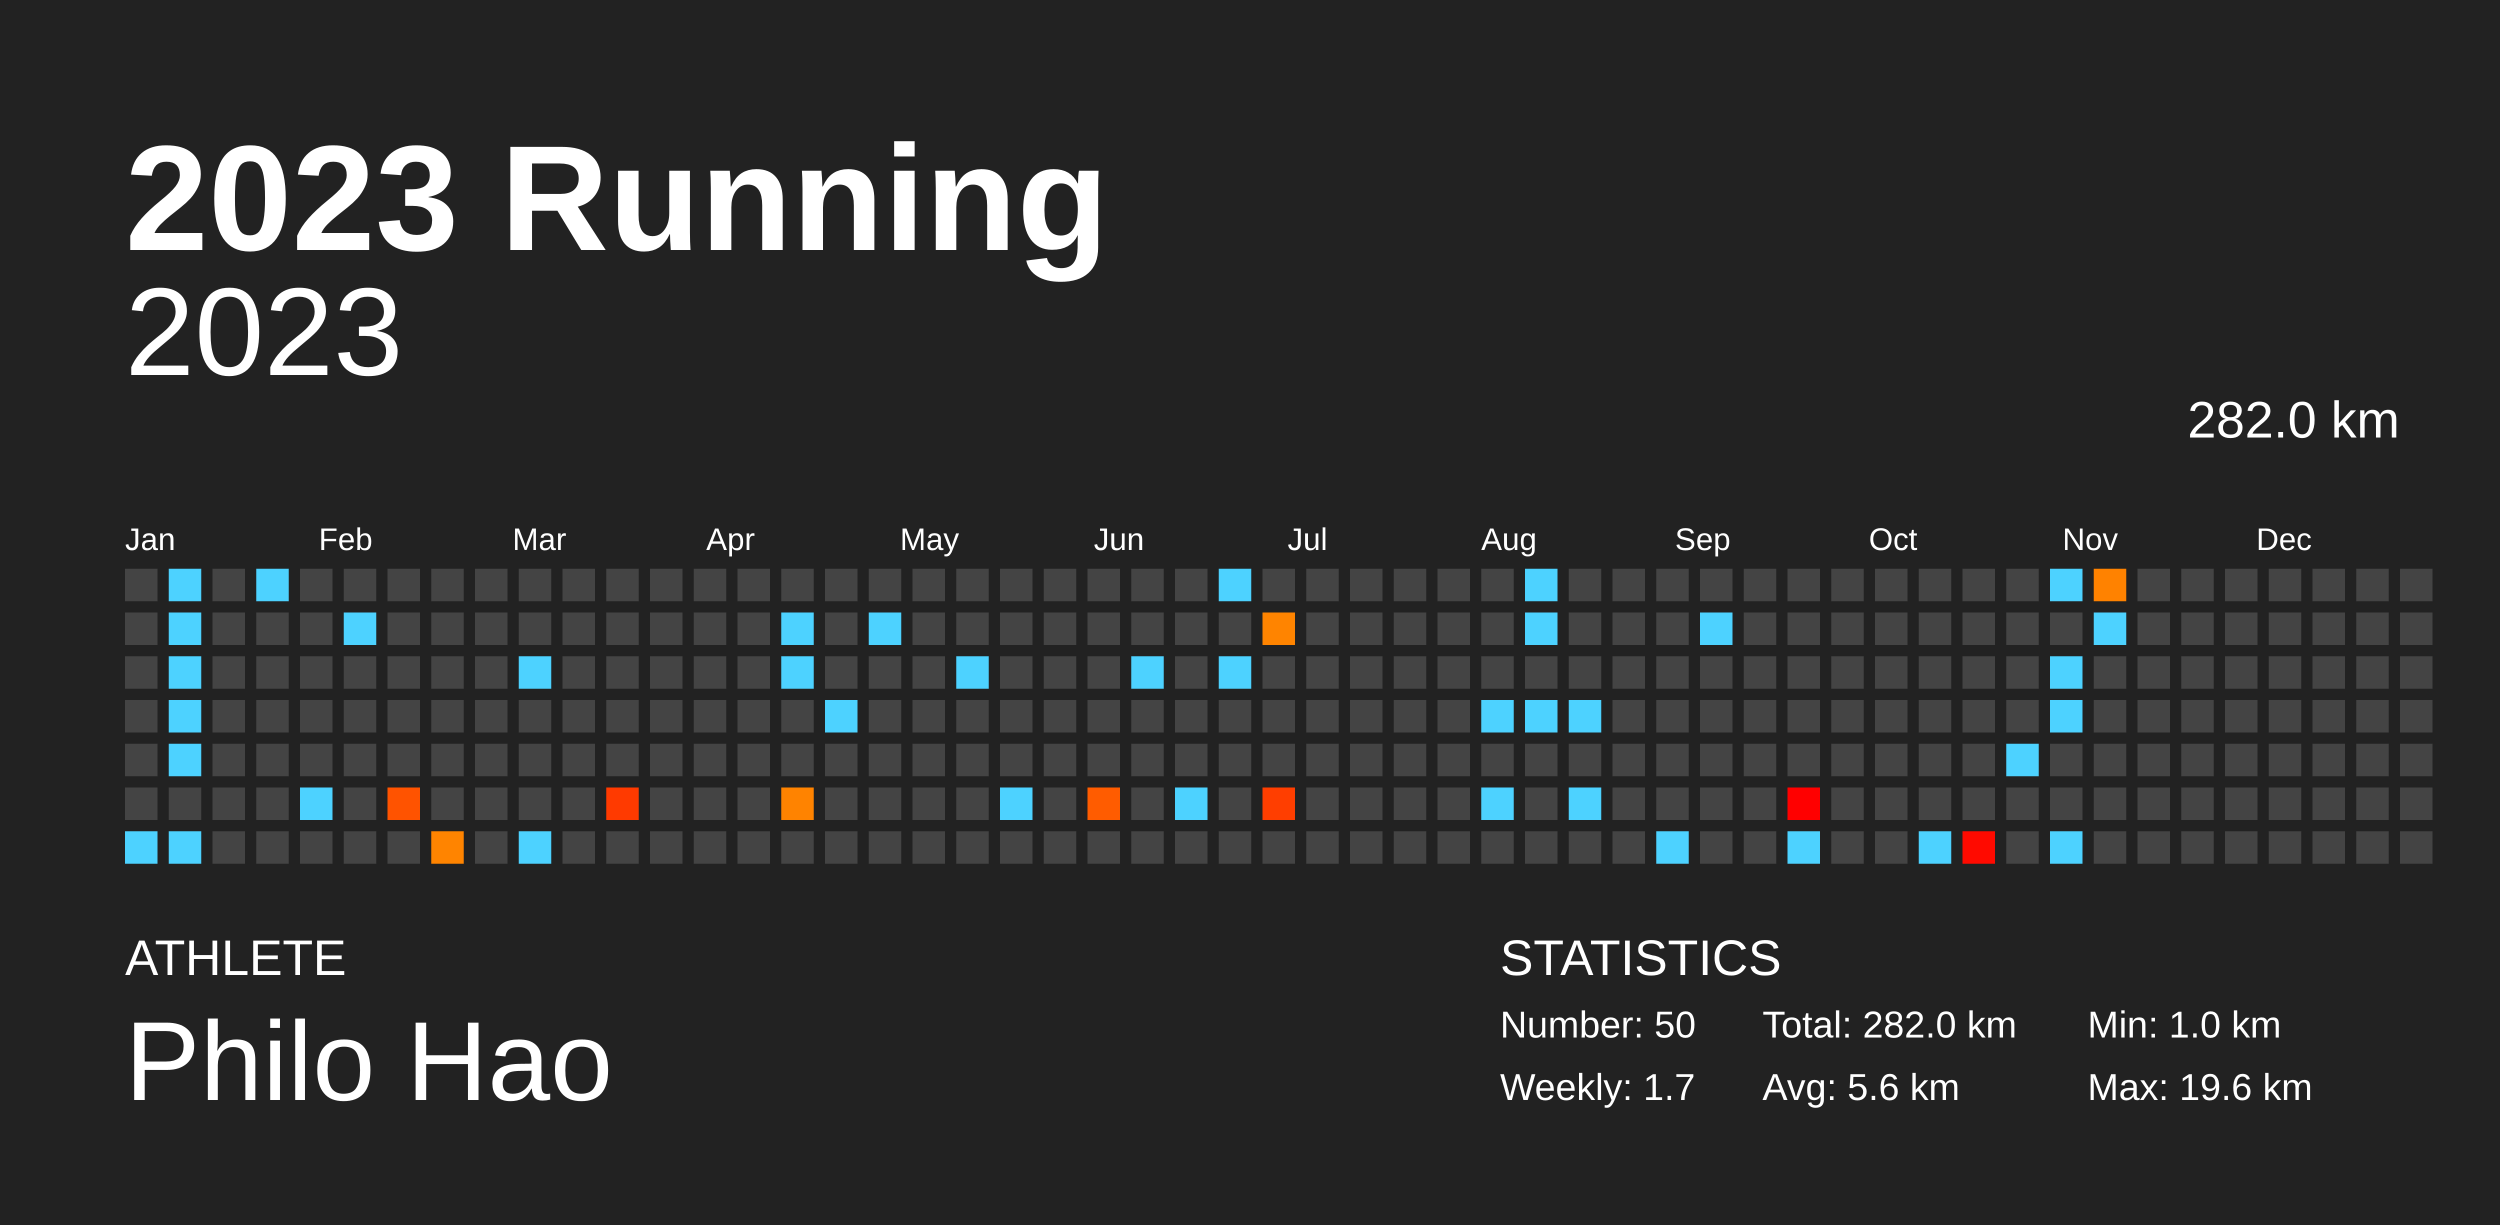
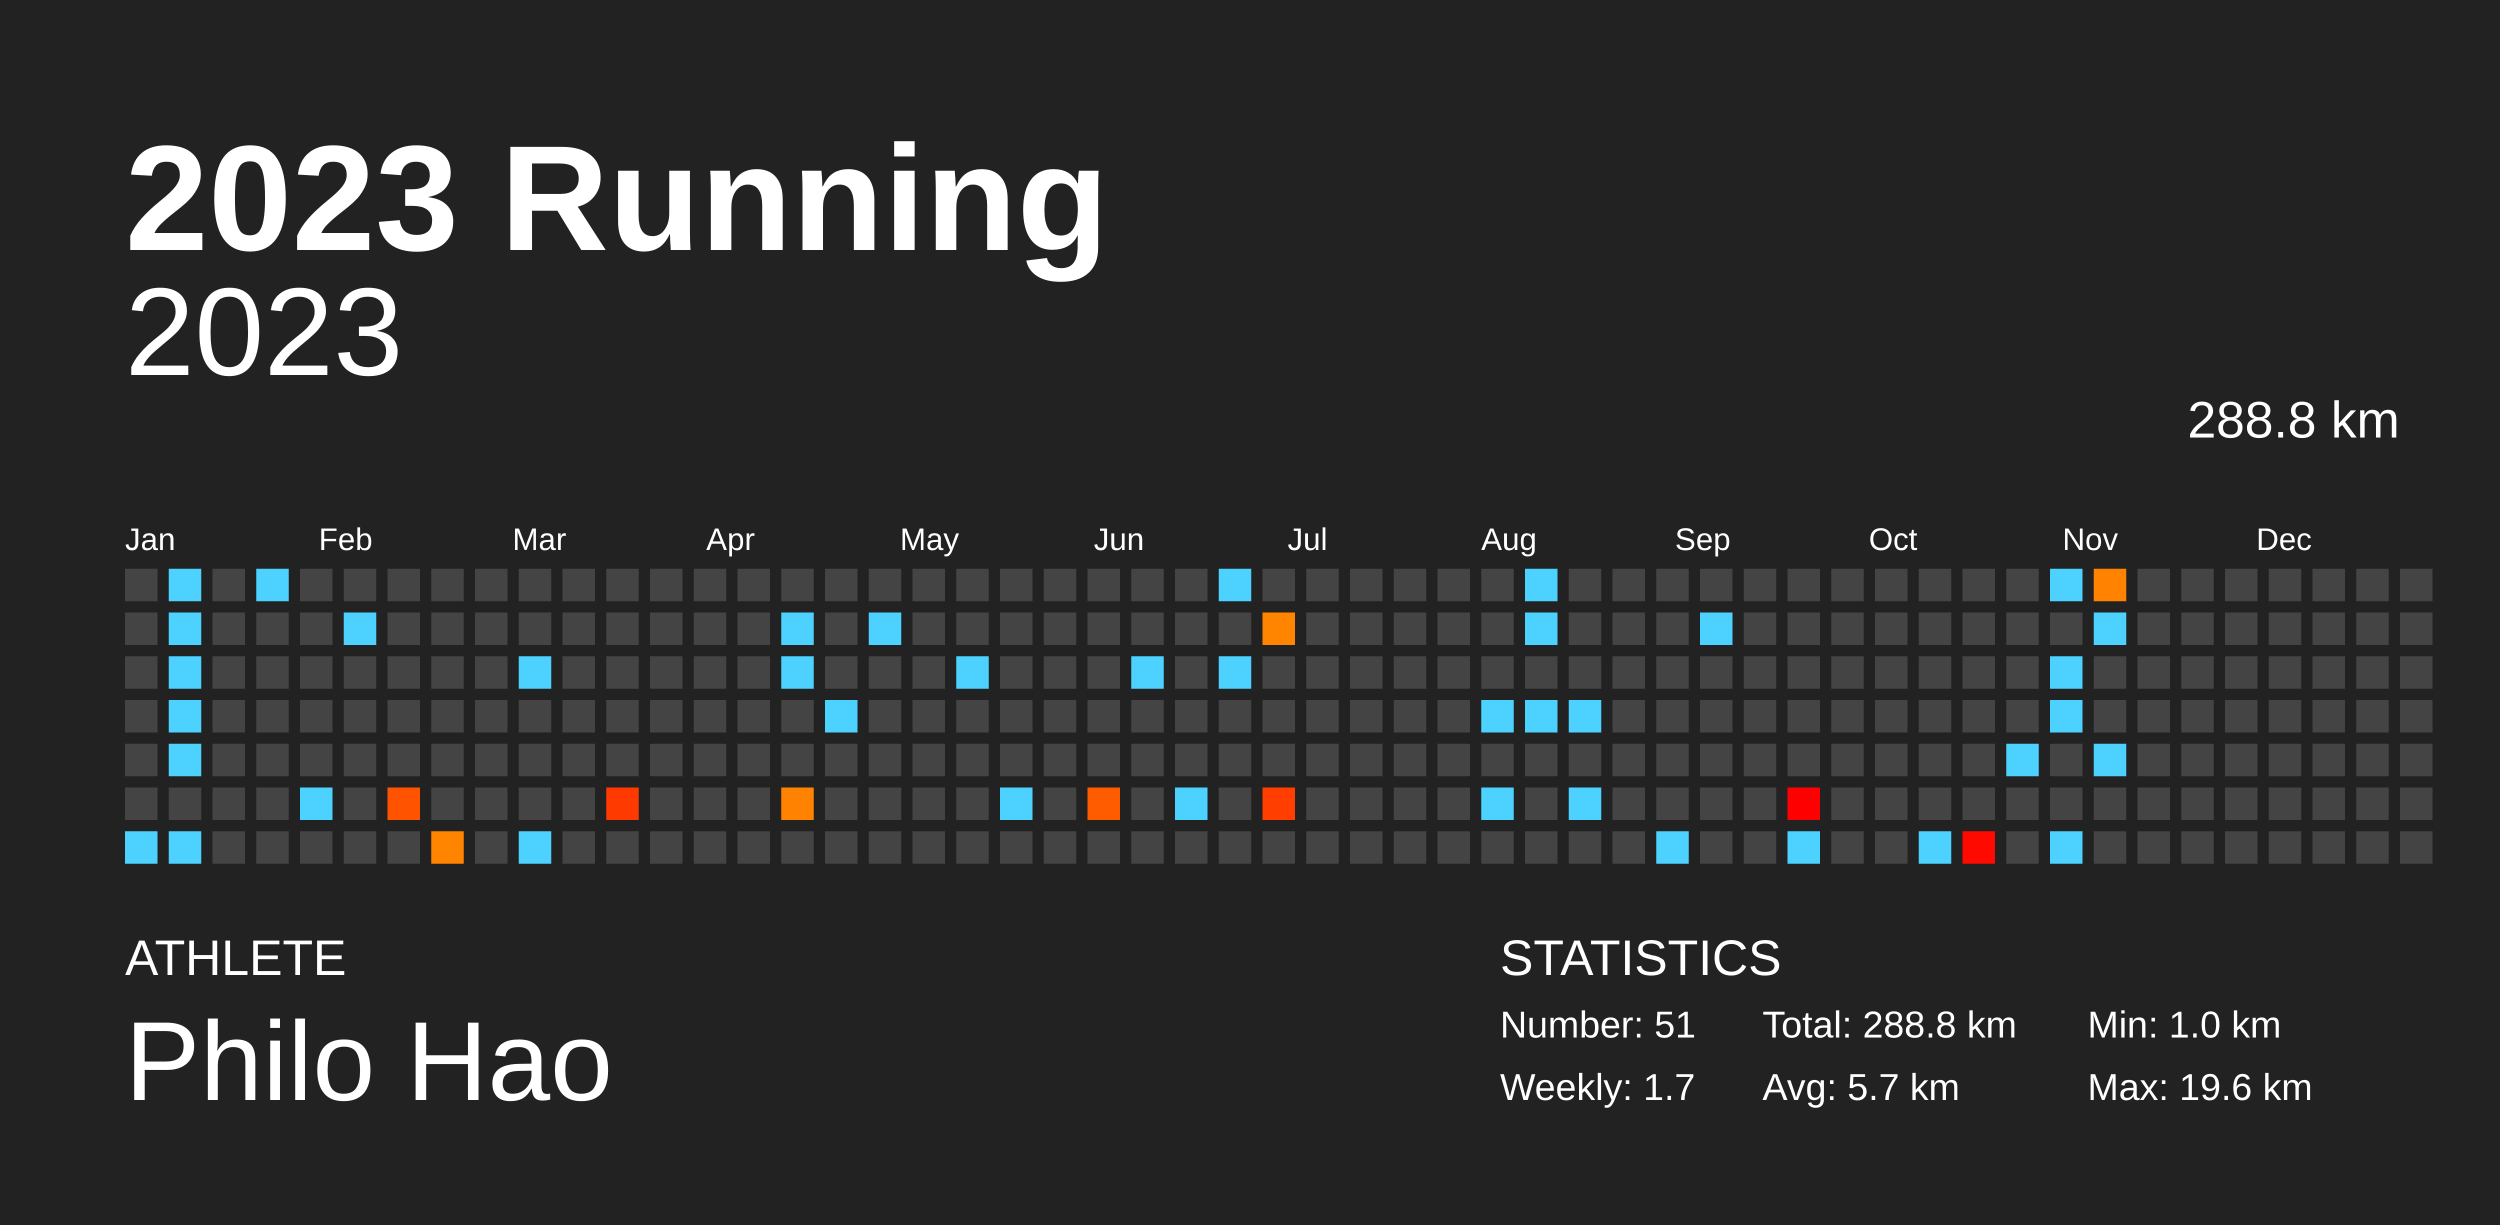
<svg xmlns="http://www.w3.org/2000/svg" baseProfile="full" height="98mm" version="1.1" viewBox="0,0,200,98" width="200mm">
  <defs />
  <rect fill="#222222" height="98" width="200" x="0" y="0" />
  <text fill="#FFFFFF" style="font-size:12px; font-family:Arial; font-weight:bold;" x="10" y="20">2023 Running</text>
  <text fill="#FFFFFF" style="font-size:4px; font-family:Arial" x="10" y="78">ATHLETE</text>
  <text fill="#FFFFFF" style="font-size:9px; font-family:Arial" x="10" y="88">Philo Hao</text>
  <text fill="#FFFFFF" style="font-size:4px; font-family:Arial" x="120" y="78">STATISTICS</text>
-   <text fill="#FFFFFF" style="font-size:3px; font-family:Arial" x="120" y="83">Number: 50</text>
+   <text fill="#FFFFFF" style="font-size:3px; font-family:Arial" x="120" y="83">Number: 51</text>
  <text fill="#FFFFFF" style="font-size:3px; font-family:Arial" x="120" y="88">Weekly: 1.7</text>
-   <text fill="#FFFFFF" style="font-size:3px; font-family:Arial" x="141" y="83">Total: 282.0 km</text>
-   <text fill="#FFFFFF" style="font-size:3px; font-family:Arial" x="141" y="88">Avg: 5.6 km</text>
+   <text fill="#FFFFFF" style="font-size:3px; font-family:Arial" x="141" y="83">Total: 288.8 km</text>
+   <text fill="#FFFFFF" style="font-size:3px; font-family:Arial" x="141" y="88">Avg: 5.7 km</text>
  <text fill="#FFFFFF" style="font-size:3px; font-family:Arial" x="167" y="83">Min: 1.0 km</text>
  <text fill="#FFFFFF" style="font-size:3px; font-family:Arial" x="167" y="88">Max: 19.6 km</text>
  <text alignment-baseline="hanging" fill="#FFFFFF" style="font-size:10.0px; font-family:Arial;" x="10" y="30">2023</text>
-   <text alignment-baseline="hanging" fill="#FFFFFF" style="font-size:4.125px; font-family:Arial;" x="175" y="35">282.0 km</text>
+   <text alignment-baseline="hanging" fill="#FFFFFF" style="font-size:4.125px; font-family:Arial;" x="175" y="35">288.8 km</text>
  <text fill="#FFFFFF" style="font-size:2.5px; font-family:Arial" x="10.0" y="44">Jan</text>
  <text fill="#FFFFFF" style="font-size:2.5px; font-family:Arial" x="25.5" y="44">Feb</text>
  <text fill="#FFFFFF" style="font-size:2.5px; font-family:Arial" x="41.0" y="44">Mar</text>
  <text fill="#FFFFFF" style="font-size:2.5px; font-family:Arial" x="56.5" y="44">Apr</text>
  <text fill="#FFFFFF" style="font-size:2.5px; font-family:Arial" x="72.0" y="44">May</text>
  <text fill="#FFFFFF" style="font-size:2.5px; font-family:Arial" x="87.5" y="44">Jun</text>
  <text fill="#FFFFFF" style="font-size:2.5px; font-family:Arial" x="103.0" y="44">Jul</text>
  <text fill="#FFFFFF" style="font-size:2.5px; font-family:Arial" x="118.5" y="44">Aug</text>
  <text fill="#FFFFFF" style="font-size:2.5px; font-family:Arial" x="134.0" y="44">Sep</text>
  <text fill="#FFFFFF" style="font-size:2.5px; font-family:Arial" x="149.5" y="44">Oct</text>
  <text fill="#FFFFFF" style="font-size:2.5px; font-family:Arial" x="165.0" y="44">Nov</text>
  <text fill="#FFFFFF" style="font-size:2.5px; font-family:Arial" x="180.5" y="44">Dec</text>
  <rect fill="#444444" height="2.6" width="2.6" x="10.0" y="45.5" />
  <rect fill="#444444" height="2.6" width="2.6" x="10.0" y="49.0" />
  <rect fill="#444444" height="2.6" width="2.6" x="10.0" y="52.5" />
  <rect fill="#444444" height="2.6" width="2.6" x="10.0" y="56.0" />
  <rect fill="#444444" height="2.6" width="2.6" x="10.0" y="59.5" />
  <rect fill="#444444" height="2.6" width="2.6" x="10.0" y="63.0" />
  <rect fill="#4dd2ff" height="2.6" width="2.6" x="10.0" y="66.5" />
  <rect fill="#4dd2ff" height="2.6" width="2.6" x="13.5" y="45.5" />
  <rect fill="#4dd2ff" height="2.6" width="2.6" x="13.5" y="49.0" />
  <rect fill="#4dd2ff" height="2.6" width="2.6" x="13.5" y="52.5" />
  <rect fill="#4dd2ff" height="2.6" width="2.6" x="13.5" y="56.0" />
  <rect fill="#4dd2ff" height="2.6" width="2.6" x="13.5" y="59.5" />
  <rect fill="#444444" height="2.6" width="2.6" x="13.5" y="63.0" />
  <rect fill="#4dd2ff" height="2.6" width="2.6" x="13.5" y="66.5" />
  <rect fill="#444444" height="2.6" width="2.6" x="17.0" y="45.5" />
  <rect fill="#444444" height="2.6" width="2.6" x="17.0" y="49.0" />
  <rect fill="#444444" height="2.6" width="2.6" x="17.0" y="52.5" />
  <rect fill="#444444" height="2.6" width="2.6" x="17.0" y="56.0" />
  <rect fill="#444444" height="2.6" width="2.6" x="17.0" y="59.5" />
  <rect fill="#444444" height="2.6" width="2.6" x="17.0" y="63.0" />
  <rect fill="#444444" height="2.6" width="2.6" x="17.0" y="66.5" />
  <rect fill="#4dd2ff" height="2.6" width="2.6" x="20.5" y="45.5" />
  <rect fill="#444444" height="2.6" width="2.6" x="20.5" y="49.0" />
  <rect fill="#444444" height="2.6" width="2.6" x="20.5" y="52.5" />
  <rect fill="#444444" height="2.6" width="2.6" x="20.5" y="56.0" />
  <rect fill="#444444" height="2.6" width="2.6" x="20.5" y="59.5" />
  <rect fill="#444444" height="2.6" width="2.6" x="20.5" y="63.0" />
  <rect fill="#444444" height="2.6" width="2.6" x="20.5" y="66.5" />
  <rect fill="#444444" height="2.6" width="2.6" x="24.0" y="45.5" />
  <rect fill="#444444" height="2.6" width="2.6" x="24.0" y="49.0" />
  <rect fill="#444444" height="2.6" width="2.6" x="24.0" y="52.5" />
  <rect fill="#444444" height="2.6" width="2.6" x="24.0" y="56.0" />
  <rect fill="#444444" height="2.6" width="2.6" x="24.0" y="59.5" />
  <rect fill="#4dd2ff" height="2.6" width="2.6" x="24.0" y="63.0" />
  <rect fill="#444444" height="2.6" width="2.6" x="24.0" y="66.5" />
  <rect fill="#444444" height="2.6" width="2.6" x="27.5" y="45.5" />
  <rect fill="#4dd2ff" height="2.6" width="2.6" x="27.5" y="49.0" />
  <rect fill="#444444" height="2.6" width="2.6" x="27.5" y="52.5" />
  <rect fill="#444444" height="2.6" width="2.6" x="27.5" y="56.0" />
  <rect fill="#444444" height="2.6" width="2.6" x="27.5" y="59.5" />
  <rect fill="#444444" height="2.6" width="2.6" x="27.5" y="63.0" />
  <rect fill="#444444" height="2.6" width="2.6" x="27.5" y="66.5" />
  <rect fill="#444444" height="2.6" width="2.6" x="31.0" y="45.5" />
  <rect fill="#444444" height="2.6" width="2.6" x="31.0" y="49.0" />
  <rect fill="#444444" height="2.6" width="2.6" x="31.0" y="52.5" />
  <rect fill="#444444" height="2.6" width="2.6" x="31.0" y="56.0" />
  <rect fill="#444444" height="2.6" width="2.6" x="31.0" y="59.5" />
  <rect fill="#ff5300" height="2.6" width="2.6" x="31.0" y="63.0" />
  <rect fill="#444444" height="2.6" width="2.6" x="31.0" y="66.5" />
  <rect fill="#444444" height="2.6" width="2.6" x="34.5" y="45.5" />
  <rect fill="#444444" height="2.6" width="2.6" x="34.5" y="49.0" />
  <rect fill="#444444" height="2.6" width="2.6" x="34.5" y="52.5" />
  <rect fill="#444444" height="2.6" width="2.6" x="34.5" y="56.0" />
  <rect fill="#444444" height="2.6" width="2.6" x="34.5" y="59.5" />
  <rect fill="#444444" height="2.6" width="2.6" x="34.5" y="63.0" />
  <rect fill="#ff8400" height="2.6" width="2.6" x="34.5" y="66.5" />
  <rect fill="#444444" height="2.6" width="2.6" x="38.0" y="45.5" />
  <rect fill="#444444" height="2.6" width="2.6" x="38.0" y="49.0" />
  <rect fill="#444444" height="2.6" width="2.6" x="38.0" y="52.5" />
  <rect fill="#444444" height="2.6" width="2.6" x="38.0" y="56.0" />
  <rect fill="#444444" height="2.6" width="2.6" x="38.0" y="59.5" />
  <rect fill="#444444" height="2.6" width="2.6" x="38.0" y="63.0" />
  <rect fill="#444444" height="2.6" width="2.6" x="38.0" y="66.5" />
  <rect fill="#444444" height="2.6" width="2.6" x="41.5" y="45.5" />
  <rect fill="#444444" height="2.6" width="2.6" x="41.5" y="49.0" />
  <rect fill="#4dd2ff" height="2.6" width="2.6" x="41.5" y="52.5" />
  <rect fill="#444444" height="2.6" width="2.6" x="41.5" y="56.0" />
  <rect fill="#444444" height="2.6" width="2.6" x="41.5" y="59.5" />
  <rect fill="#444444" height="2.6" width="2.6" x="41.5" y="63.0" />
  <rect fill="#4dd2ff" height="2.6" width="2.6" x="41.5" y="66.5" />
  <rect fill="#444444" height="2.6" width="2.6" x="45.0" y="45.5" />
  <rect fill="#444444" height="2.6" width="2.6" x="45.0" y="49.0" />
  <rect fill="#444444" height="2.6" width="2.6" x="45.0" y="52.5" />
  <rect fill="#444444" height="2.6" width="2.6" x="45.0" y="56.0" />
  <rect fill="#444444" height="2.6" width="2.6" x="45.0" y="59.5" />
  <rect fill="#444444" height="2.6" width="2.6" x="45.0" y="63.0" />
  <rect fill="#444444" height="2.6" width="2.6" x="45.0" y="66.5" />
  <rect fill="#444444" height="2.6" width="2.6" x="48.5" y="45.5" />
  <rect fill="#444444" height="2.6" width="2.6" x="48.5" y="49.0" />
  <rect fill="#444444" height="2.6" width="2.6" x="48.5" y="52.5" />
  <rect fill="#444444" height="2.6" width="2.6" x="48.5" y="56.0" />
  <rect fill="#444444" height="2.6" width="2.6" x="48.5" y="59.5" />
  <rect fill="#ff3a00" height="2.6" width="2.6" x="48.5" y="63.0" />
  <rect fill="#444444" height="2.6" width="2.6" x="48.5" y="66.5" />
  <rect fill="#444444" height="2.6" width="2.6" x="52.0" y="45.5" />
  <rect fill="#444444" height="2.6" width="2.6" x="52.0" y="49.0" />
  <rect fill="#444444" height="2.6" width="2.6" x="52.0" y="52.5" />
  <rect fill="#444444" height="2.6" width="2.6" x="52.0" y="56.0" />
  <rect fill="#444444" height="2.6" width="2.6" x="52.0" y="59.5" />
  <rect fill="#444444" height="2.6" width="2.6" x="52.0" y="63.0" />
  <rect fill="#444444" height="2.6" width="2.6" x="52.0" y="66.5" />
  <rect fill="#444444" height="2.6" width="2.6" x="55.5" y="45.5" />
  <rect fill="#444444" height="2.6" width="2.6" x="55.5" y="49.0" />
  <rect fill="#444444" height="2.6" width="2.6" x="55.5" y="52.5" />
  <rect fill="#444444" height="2.6" width="2.6" x="55.5" y="56.0" />
  <rect fill="#444444" height="2.6" width="2.6" x="55.5" y="59.5" />
  <rect fill="#444444" height="2.6" width="2.6" x="55.5" y="63.0" />
  <rect fill="#444444" height="2.6" width="2.6" x="55.5" y="66.5" />
  <rect fill="#444444" height="2.6" width="2.6" x="59.0" y="45.5" />
  <rect fill="#444444" height="2.6" width="2.6" x="59.0" y="49.0" />
  <rect fill="#444444" height="2.6" width="2.6" x="59.0" y="52.5" />
  <rect fill="#444444" height="2.6" width="2.6" x="59.0" y="56.0" />
  <rect fill="#444444" height="2.6" width="2.6" x="59.0" y="59.5" />
  <rect fill="#444444" height="2.6" width="2.6" x="59.0" y="63.0" />
  <rect fill="#444444" height="2.6" width="2.6" x="59.0" y="66.5" />
  <rect fill="#444444" height="2.6" width="2.6" x="62.5" y="45.5" />
  <rect fill="#4dd2ff" height="2.6" width="2.6" x="62.5" y="49.0" />
  <rect fill="#4dd2ff" height="2.6" width="2.6" x="62.5" y="52.5" />
  <rect fill="#444444" height="2.6" width="2.6" x="62.5" y="56.0" />
  <rect fill="#444444" height="2.6" width="2.6" x="62.5" y="59.5" />
  <rect fill="#ff8300" height="2.6" width="2.6" x="62.5" y="63.0" />
  <rect fill="#444444" height="2.6" width="2.6" x="62.5" y="66.5" />
  <rect fill="#444444" height="2.6" width="2.6" x="66.0" y="45.5" />
  <rect fill="#444444" height="2.6" width="2.6" x="66.0" y="49.0" />
  <rect fill="#444444" height="2.6" width="2.6" x="66.0" y="52.5" />
  <rect fill="#4dd2ff" height="2.6" width="2.6" x="66.0" y="56.0" />
  <rect fill="#444444" height="2.6" width="2.6" x="66.0" y="59.5" />
  <rect fill="#444444" height="2.6" width="2.6" x="66.0" y="63.0" />
  <rect fill="#444444" height="2.6" width="2.6" x="66.0" y="66.5" />
  <rect fill="#444444" height="2.6" width="2.6" x="69.5" y="45.5" />
  <rect fill="#4dd2ff" height="2.6" width="2.6" x="69.5" y="49.0" />
  <rect fill="#444444" height="2.6" width="2.6" x="69.5" y="52.5" />
  <rect fill="#444444" height="2.6" width="2.6" x="69.5" y="56.0" />
  <rect fill="#444444" height="2.6" width="2.6" x="69.5" y="59.5" />
  <rect fill="#444444" height="2.6" width="2.6" x="69.5" y="63.0" />
  <rect fill="#444444" height="2.6" width="2.6" x="69.5" y="66.5" />
  <rect fill="#444444" height="2.6" width="2.6" x="73.0" y="45.5" />
  <rect fill="#444444" height="2.6" width="2.6" x="73.0" y="49.0" />
  <rect fill="#444444" height="2.6" width="2.6" x="73.0" y="52.5" />
  <rect fill="#444444" height="2.6" width="2.6" x="73.0" y="56.0" />
  <rect fill="#444444" height="2.6" width="2.6" x="73.0" y="59.5" />
  <rect fill="#444444" height="2.6" width="2.6" x="73.0" y="63.0" />
  <rect fill="#444444" height="2.6" width="2.6" x="73.0" y="66.5" />
  <rect fill="#444444" height="2.6" width="2.6" x="76.5" y="45.5" />
  <rect fill="#444444" height="2.6" width="2.6" x="76.5" y="49.0" />
  <rect fill="#4dd2ff" height="2.6" width="2.6" x="76.5" y="52.5" />
  <rect fill="#444444" height="2.6" width="2.6" x="76.5" y="56.0" />
  <rect fill="#444444" height="2.6" width="2.6" x="76.5" y="59.5" />
  <rect fill="#444444" height="2.6" width="2.6" x="76.5" y="63.0" />
  <rect fill="#444444" height="2.6" width="2.6" x="76.5" y="66.5" />
  <rect fill="#444444" height="2.6" width="2.6" x="80.0" y="45.5" />
  <rect fill="#444444" height="2.6" width="2.6" x="80.0" y="49.0" />
  <rect fill="#444444" height="2.6" width="2.6" x="80.0" y="52.5" />
  <rect fill="#444444" height="2.6" width="2.6" x="80.0" y="56.0" />
  <rect fill="#444444" height="2.6" width="2.6" x="80.0" y="59.5" />
  <rect fill="#4dd2ff" height="2.6" width="2.6" x="80.0" y="63.0" />
  <rect fill="#444444" height="2.6" width="2.6" x="80.0" y="66.5" />
  <rect fill="#444444" height="2.6" width="2.6" x="83.5" y="45.5" />
  <rect fill="#444444" height="2.6" width="2.6" x="83.5" y="49.0" />
  <rect fill="#444444" height="2.6" width="2.6" x="83.5" y="52.5" />
  <rect fill="#444444" height="2.6" width="2.6" x="83.5" y="56.0" />
  <rect fill="#444444" height="2.6" width="2.6" x="83.5" y="59.5" />
  <rect fill="#444444" height="2.6" width="2.6" x="83.5" y="63.0" />
  <rect fill="#444444" height="2.6" width="2.6" x="83.5" y="66.5" />
  <rect fill="#444444" height="2.6" width="2.6" x="87.0" y="45.5" />
  <rect fill="#444444" height="2.6" width="2.6" x="87.0" y="49.0" />
  <rect fill="#444444" height="2.6" width="2.6" x="87.0" y="52.5" />
  <rect fill="#444444" height="2.6" width="2.6" x="87.0" y="56.0" />
  <rect fill="#444444" height="2.6" width="2.6" x="87.0" y="59.5" />
  <rect fill="#ff5c00" height="2.6" width="2.6" x="87.0" y="63.0" />
  <rect fill="#444444" height="2.6" width="2.6" x="87.0" y="66.5" />
  <rect fill="#444444" height="2.6" width="2.6" x="90.5" y="45.5" />
  <rect fill="#444444" height="2.6" width="2.6" x="90.5" y="49.0" />
  <rect fill="#4dd2ff" height="2.6" width="2.6" x="90.5" y="52.5" />
  <rect fill="#444444" height="2.6" width="2.6" x="90.5" y="56.0" />
  <rect fill="#444444" height="2.6" width="2.6" x="90.5" y="59.5" />
  <rect fill="#444444" height="2.6" width="2.6" x="90.5" y="63.0" />
  <rect fill="#444444" height="2.6" width="2.6" x="90.5" y="66.5" />
  <rect fill="#444444" height="2.6" width="2.6" x="94.0" y="45.5" />
  <rect fill="#444444" height="2.6" width="2.6" x="94.0" y="49.0" />
  <rect fill="#444444" height="2.6" width="2.6" x="94.0" y="52.5" />
  <rect fill="#444444" height="2.6" width="2.6" x="94.0" y="56.0" />
  <rect fill="#444444" height="2.6" width="2.6" x="94.0" y="59.5" />
  <rect fill="#4dd2ff" height="2.6" width="2.6" x="94.0" y="63.0" />
  <rect fill="#444444" height="2.6" width="2.6" x="94.0" y="66.5" />
  <rect fill="#4dd2ff" height="2.6" width="2.6" x="97.5" y="45.5" />
  <rect fill="#444444" height="2.6" width="2.6" x="97.5" y="49.0" />
  <rect fill="#4dd2ff" height="2.6" width="2.6" x="97.5" y="52.5" />
  <rect fill="#444444" height="2.6" width="2.6" x="97.5" y="56.0" />
  <rect fill="#444444" height="2.6" width="2.6" x="97.5" y="59.5" />
  <rect fill="#444444" height="2.6" width="2.6" x="97.5" y="63.0" />
  <rect fill="#444444" height="2.6" width="2.6" x="97.5" y="66.5" />
  <rect fill="#444444" height="2.6" width="2.6" x="101.0" y="45.5" />
  <rect fill="#ff8400" height="2.6" width="2.6" x="101.0" y="49.0" />
  <rect fill="#444444" height="2.6" width="2.6" x="101.0" y="52.5" />
  <rect fill="#444444" height="2.6" width="2.6" x="101.0" y="56.0" />
  <rect fill="#444444" height="2.6" width="2.6" x="101.0" y="59.5" />
  <rect fill="#ff3e00" height="2.6" width="2.6" x="101.0" y="63.0" />
  <rect fill="#444444" height="2.6" width="2.6" x="101.0" y="66.5" />
  <rect fill="#444444" height="2.6" width="2.6" x="104.5" y="45.5" />
  <rect fill="#444444" height="2.6" width="2.6" x="104.5" y="49.0" />
  <rect fill="#444444" height="2.6" width="2.6" x="104.5" y="52.5" />
  <rect fill="#444444" height="2.6" width="2.6" x="104.5" y="56.0" />
  <rect fill="#444444" height="2.6" width="2.6" x="104.5" y="59.5" />
  <rect fill="#444444" height="2.6" width="2.6" x="104.5" y="63.0" />
  <rect fill="#444444" height="2.6" width="2.6" x="104.5" y="66.5" />
  <rect fill="#444444" height="2.6" width="2.6" x="108.0" y="45.5" />
  <rect fill="#444444" height="2.6" width="2.6" x="108.0" y="49.0" />
  <rect fill="#444444" height="2.6" width="2.6" x="108.0" y="52.5" />
  <rect fill="#444444" height="2.6" width="2.6" x="108.0" y="56.0" />
  <rect fill="#444444" height="2.6" width="2.6" x="108.0" y="59.5" />
  <rect fill="#444444" height="2.6" width="2.6" x="108.0" y="63.0" />
  <rect fill="#444444" height="2.6" width="2.6" x="108.0" y="66.5" />
  <rect fill="#444444" height="2.6" width="2.6" x="111.5" y="45.5" />
  <rect fill="#444444" height="2.6" width="2.6" x="111.5" y="49.0" />
  <rect fill="#444444" height="2.6" width="2.6" x="111.5" y="52.5" />
  <rect fill="#444444" height="2.6" width="2.6" x="111.5" y="56.0" />
  <rect fill="#444444" height="2.6" width="2.6" x="111.5" y="59.5" />
  <rect fill="#444444" height="2.6" width="2.6" x="111.5" y="63.0" />
  <rect fill="#444444" height="2.6" width="2.6" x="111.5" y="66.5" />
  <rect fill="#444444" height="2.6" width="2.6" x="115.0" y="45.5" />
  <rect fill="#444444" height="2.6" width="2.6" x="115.0" y="49.0" />
  <rect fill="#444444" height="2.6" width="2.6" x="115.0" y="52.5" />
  <rect fill="#444444" height="2.6" width="2.6" x="115.0" y="56.0" />
  <rect fill="#444444" height="2.6" width="2.6" x="115.0" y="59.5" />
  <rect fill="#444444" height="2.6" width="2.6" x="115.0" y="63.0" />
  <rect fill="#444444" height="2.6" width="2.6" x="115.0" y="66.5" />
  <rect fill="#444444" height="2.6" width="2.6" x="118.5" y="45.5" />
  <rect fill="#444444" height="2.6" width="2.6" x="118.5" y="49.0" />
  <rect fill="#444444" height="2.6" width="2.6" x="118.5" y="52.5" />
  <rect fill="#4dd2ff" height="2.6" width="2.6" x="118.5" y="56.0" />
  <rect fill="#444444" height="2.6" width="2.6" x="118.5" y="59.5" />
  <rect fill="#4dd2ff" height="2.6" width="2.6" x="118.5" y="63.0" />
  <rect fill="#444444" height="2.6" width="2.6" x="118.5" y="66.5" />
  <rect fill="#4dd2ff" height="2.6" width="2.6" x="122.0" y="45.5" />
  <rect fill="#4dd2ff" height="2.6" width="2.6" x="122.0" y="49.0" />
  <rect fill="#444444" height="2.6" width="2.6" x="122.0" y="52.5" />
  <rect fill="#4dd2ff" height="2.6" width="2.6" x="122.0" y="56.0" />
  <rect fill="#444444" height="2.6" width="2.6" x="122.0" y="59.5" />
  <rect fill="#444444" height="2.6" width="2.6" x="122.0" y="63.0" />
  <rect fill="#444444" height="2.6" width="2.6" x="122.0" y="66.5" />
  <rect fill="#444444" height="2.6" width="2.6" x="125.5" y="45.5" />
  <rect fill="#444444" height="2.6" width="2.6" x="125.5" y="49.0" />
  <rect fill="#444444" height="2.6" width="2.6" x="125.5" y="52.5" />
  <rect fill="#4dd2ff" height="2.6" width="2.6" x="125.5" y="56.0" />
  <rect fill="#444444" height="2.6" width="2.6" x="125.5" y="59.5" />
  <rect fill="#4dd2ff" height="2.6" width="2.6" x="125.5" y="63.0" />
  <rect fill="#444444" height="2.6" width="2.6" x="125.5" y="66.5" />
  <rect fill="#444444" height="2.6" width="2.6" x="129.0" y="45.5" />
  <rect fill="#444444" height="2.6" width="2.6" x="129.0" y="49.0" />
  <rect fill="#444444" height="2.6" width="2.6" x="129.0" y="52.5" />
  <rect fill="#444444" height="2.6" width="2.6" x="129.0" y="56.0" />
  <rect fill="#444444" height="2.6" width="2.6" x="129.0" y="59.5" />
  <rect fill="#444444" height="2.6" width="2.6" x="129.0" y="63.0" />
  <rect fill="#444444" height="2.6" width="2.6" x="129.0" y="66.5" />
  <rect fill="#444444" height="2.6" width="2.6" x="132.5" y="45.5" />
  <rect fill="#444444" height="2.6" width="2.6" x="132.5" y="49.0" />
  <rect fill="#444444" height="2.6" width="2.6" x="132.5" y="52.5" />
  <rect fill="#444444" height="2.6" width="2.6" x="132.5" y="56.0" />
  <rect fill="#444444" height="2.6" width="2.6" x="132.5" y="59.5" />
  <rect fill="#444444" height="2.6" width="2.6" x="132.5" y="63.0" />
  <rect fill="#4dd2ff" height="2.6" width="2.6" x="132.5" y="66.5" />
  <rect fill="#444444" height="2.6" width="2.6" x="136.0" y="45.5" />
  <rect fill="#4dd2ff" height="2.6" width="2.6" x="136.0" y="49.0" />
  <rect fill="#444444" height="2.6" width="2.6" x="136.0" y="52.5" />
  <rect fill="#444444" height="2.6" width="2.6" x="136.0" y="56.0" />
  <rect fill="#444444" height="2.6" width="2.6" x="136.0" y="59.5" />
  <rect fill="#444444" height="2.6" width="2.6" x="136.0" y="63.0" />
  <rect fill="#444444" height="2.6" width="2.6" x="136.0" y="66.5" />
  <rect fill="#444444" height="2.6" width="2.6" x="139.5" y="45.5" />
  <rect fill="#444444" height="2.6" width="2.6" x="139.5" y="49.0" />
  <rect fill="#444444" height="2.6" width="2.6" x="139.5" y="52.5" />
  <rect fill="#444444" height="2.6" width="2.6" x="139.5" y="56.0" />
  <rect fill="#444444" height="2.6" width="2.6" x="139.5" y="59.5" />
  <rect fill="#444444" height="2.6" width="2.6" x="139.5" y="63.0" />
  <rect fill="#444444" height="2.6" width="2.6" x="139.5" y="66.5" />
  <rect fill="#444444" height="2.6" width="2.6" x="143.0" y="45.5" />
  <rect fill="#444444" height="2.6" width="2.6" x="143.0" y="49.0" />
  <rect fill="#444444" height="2.6" width="2.6" x="143.0" y="52.5" />
  <rect fill="#444444" height="2.6" width="2.6" x="143.0" y="56.0" />
  <rect fill="#444444" height="2.6" width="2.6" x="143.0" y="59.5" />
  <rect fill="#ff0000" height="2.6" width="2.6" x="143.0" y="63.0" />
  <rect fill="#4dd2ff" height="2.6" width="2.6" x="143.0" y="66.5" />
  <rect fill="#444444" height="2.6" width="2.6" x="146.5" y="45.5" />
  <rect fill="#444444" height="2.6" width="2.6" x="146.5" y="49.0" />
  <rect fill="#444444" height="2.6" width="2.6" x="146.5" y="52.5" />
  <rect fill="#444444" height="2.6" width="2.6" x="146.5" y="56.0" />
  <rect fill="#444444" height="2.6" width="2.6" x="146.5" y="59.5" />
  <rect fill="#444444" height="2.6" width="2.6" x="146.5" y="63.0" />
  <rect fill="#444444" height="2.6" width="2.6" x="146.5" y="66.5" />
  <rect fill="#444444" height="2.6" width="2.6" x="150.0" y="45.5" />
  <rect fill="#444444" height="2.6" width="2.6" x="150.0" y="49.0" />
  <rect fill="#444444" height="2.6" width="2.6" x="150.0" y="52.5" />
  <rect fill="#444444" height="2.6" width="2.6" x="150.0" y="56.0" />
  <rect fill="#444444" height="2.6" width="2.6" x="150.0" y="59.5" />
  <rect fill="#444444" height="2.6" width="2.6" x="150.0" y="63.0" />
  <rect fill="#444444" height="2.6" width="2.6" x="150.0" y="66.5" />
  <rect fill="#444444" height="2.6" width="2.6" x="153.5" y="45.5" />
  <rect fill="#444444" height="2.6" width="2.6" x="153.5" y="49.0" />
  <rect fill="#444444" height="2.6" width="2.6" x="153.5" y="52.5" />
  <rect fill="#444444" height="2.6" width="2.6" x="153.5" y="56.0" />
  <rect fill="#444444" height="2.6" width="2.6" x="153.5" y="59.5" />
  <rect fill="#444444" height="2.6" width="2.6" x="153.5" y="63.0" />
  <rect fill="#4dd2ff" height="2.6" width="2.6" x="153.5" y="66.5" />
  <rect fill="#444444" height="2.6" width="2.6" x="157.0" y="45.5" />
  <rect fill="#444444" height="2.6" width="2.6" x="157.0" y="49.0" />
  <rect fill="#444444" height="2.6" width="2.6" x="157.0" y="52.5" />
  <rect fill="#444444" height="2.6" width="2.6" x="157.0" y="56.0" />
  <rect fill="#444444" height="2.6" width="2.6" x="157.0" y="59.5" />
  <rect fill="#444444" height="2.6" width="2.6" x="157.0" y="63.0" />
  <rect fill="#ff0a00" height="2.6" width="2.6" x="157.0" y="66.5" />
  <rect fill="#444444" height="2.6" width="2.6" x="160.5" y="45.5" />
  <rect fill="#444444" height="2.6" width="2.6" x="160.5" y="49.0" />
  <rect fill="#444444" height="2.6" width="2.6" x="160.5" y="52.5" />
  <rect fill="#444444" height="2.6" width="2.6" x="160.5" y="56.0" />
  <rect fill="#4dd2ff" height="2.6" width="2.6" x="160.5" y="59.5" />
  <rect fill="#444444" height="2.6" width="2.6" x="160.5" y="63.0" />
  <rect fill="#444444" height="2.6" width="2.6" x="160.5" y="66.5" />
  <rect fill="#4dd2ff" height="2.6" width="2.6" x="164.0" y="45.5" />
  <rect fill="#444444" height="2.6" width="2.6" x="164.0" y="49.0" />
  <rect fill="#4dd2ff" height="2.6" width="2.6" x="164.0" y="52.5" />
  <rect fill="#4dd2ff" height="2.6" width="2.6" x="164.0" y="56.0" />
  <rect fill="#444444" height="2.6" width="2.6" x="164.0" y="59.5" />
  <rect fill="#444444" height="2.6" width="2.6" x="164.0" y="63.0" />
  <rect fill="#4dd2ff" height="2.6" width="2.6" x="164.0" y="66.5" />
  <rect fill="#ff8200" height="2.6" width="2.6" x="167.5" y="45.5" />
  <rect fill="#4dd2ff" height="2.6" width="2.6" x="167.5" y="49.0" />
  <rect fill="#444444" height="2.6" width="2.6" x="167.5" y="52.5" />
  <rect fill="#444444" height="2.6" width="2.6" x="167.5" y="56.0" />
-   <rect fill="#444444" height="2.6" width="2.6" x="167.5" y="59.5" />
+   <rect fill="#4dd2ff" height="2.6" width="2.6" x="167.5" y="59.5" />
  <rect fill="#444444" height="2.6" width="2.6" x="167.5" y="63.0" />
  <rect fill="#444444" height="2.6" width="2.6" x="167.5" y="66.5" />
  <rect fill="#444444" height="2.6" width="2.6" x="171.0" y="45.5" />
  <rect fill="#444444" height="2.6" width="2.6" x="171.0" y="49.0" />
  <rect fill="#444444" height="2.6" width="2.6" x="171.0" y="52.5" />
  <rect fill="#444444" height="2.6" width="2.6" x="171.0" y="56.0" />
  <rect fill="#444444" height="2.6" width="2.6" x="171.0" y="59.5" />
  <rect fill="#444444" height="2.6" width="2.6" x="171.0" y="63.0" />
  <rect fill="#444444" height="2.6" width="2.6" x="171.0" y="66.5" />
  <rect fill="#444444" height="2.6" width="2.6" x="174.5" y="45.5" />
  <rect fill="#444444" height="2.6" width="2.6" x="174.5" y="49.0" />
  <rect fill="#444444" height="2.6" width="2.6" x="174.5" y="52.5" />
  <rect fill="#444444" height="2.6" width="2.6" x="174.5" y="56.0" />
  <rect fill="#444444" height="2.6" width="2.6" x="174.5" y="59.5" />
  <rect fill="#444444" height="2.6" width="2.6" x="174.5" y="63.0" />
  <rect fill="#444444" height="2.6" width="2.6" x="174.5" y="66.5" />
  <rect fill="#444444" height="2.6" width="2.6" x="178.0" y="45.5" />
  <rect fill="#444444" height="2.6" width="2.6" x="178.0" y="49.0" />
  <rect fill="#444444" height="2.6" width="2.6" x="178.0" y="52.5" />
  <rect fill="#444444" height="2.6" width="2.6" x="178.0" y="56.0" />
  <rect fill="#444444" height="2.6" width="2.6" x="178.0" y="59.5" />
  <rect fill="#444444" height="2.6" width="2.6" x="178.0" y="63.0" />
  <rect fill="#444444" height="2.6" width="2.6" x="178.0" y="66.5" />
  <rect fill="#444444" height="2.6" width="2.6" x="181.5" y="45.5" />
  <rect fill="#444444" height="2.6" width="2.6" x="181.5" y="49.0" />
  <rect fill="#444444" height="2.6" width="2.6" x="181.5" y="52.5" />
  <rect fill="#444444" height="2.6" width="2.6" x="181.5" y="56.0" />
  <rect fill="#444444" height="2.6" width="2.6" x="181.5" y="59.5" />
  <rect fill="#444444" height="2.6" width="2.6" x="181.5" y="63.0" />
  <rect fill="#444444" height="2.6" width="2.6" x="181.5" y="66.5" />
  <rect fill="#444444" height="2.6" width="2.6" x="185.0" y="45.5" />
  <rect fill="#444444" height="2.6" width="2.6" x="185.0" y="49.0" />
  <rect fill="#444444" height="2.6" width="2.6" x="185.0" y="52.5" />
  <rect fill="#444444" height="2.6" width="2.6" x="185.0" y="56.0" />
  <rect fill="#444444" height="2.6" width="2.6" x="185.0" y="59.5" />
  <rect fill="#444444" height="2.6" width="2.6" x="185.0" y="63.0" />
  <rect fill="#444444" height="2.6" width="2.6" x="185.0" y="66.5" />
  <rect fill="#444444" height="2.6" width="2.6" x="188.5" y="45.5" />
  <rect fill="#444444" height="2.6" width="2.6" x="188.5" y="49.0" />
  <rect fill="#444444" height="2.6" width="2.6" x="188.5" y="52.5" />
  <rect fill="#444444" height="2.6" width="2.6" x="188.5" y="56.0" />
  <rect fill="#444444" height="2.6" width="2.6" x="188.5" y="59.5" />
  <rect fill="#444444" height="2.6" width="2.6" x="188.5" y="63.0" />
  <rect fill="#444444" height="2.6" width="2.6" x="188.5" y="66.5" />
  <rect fill="#444444" height="2.6" width="2.6" x="192.0" y="45.5" />
  <rect fill="#444444" height="2.6" width="2.6" x="192.0" y="49.0" />
  <rect fill="#444444" height="2.6" width="2.6" x="192.0" y="52.5" />
  <rect fill="#444444" height="2.6" width="2.6" x="192.0" y="56.0" />
  <rect fill="#444444" height="2.6" width="2.6" x="192.0" y="59.5" />
  <rect fill="#444444" height="2.6" width="2.6" x="192.0" y="63.0" />
  <rect fill="#444444" height="2.6" width="2.6" x="192.0" y="66.5" />
</svg>
